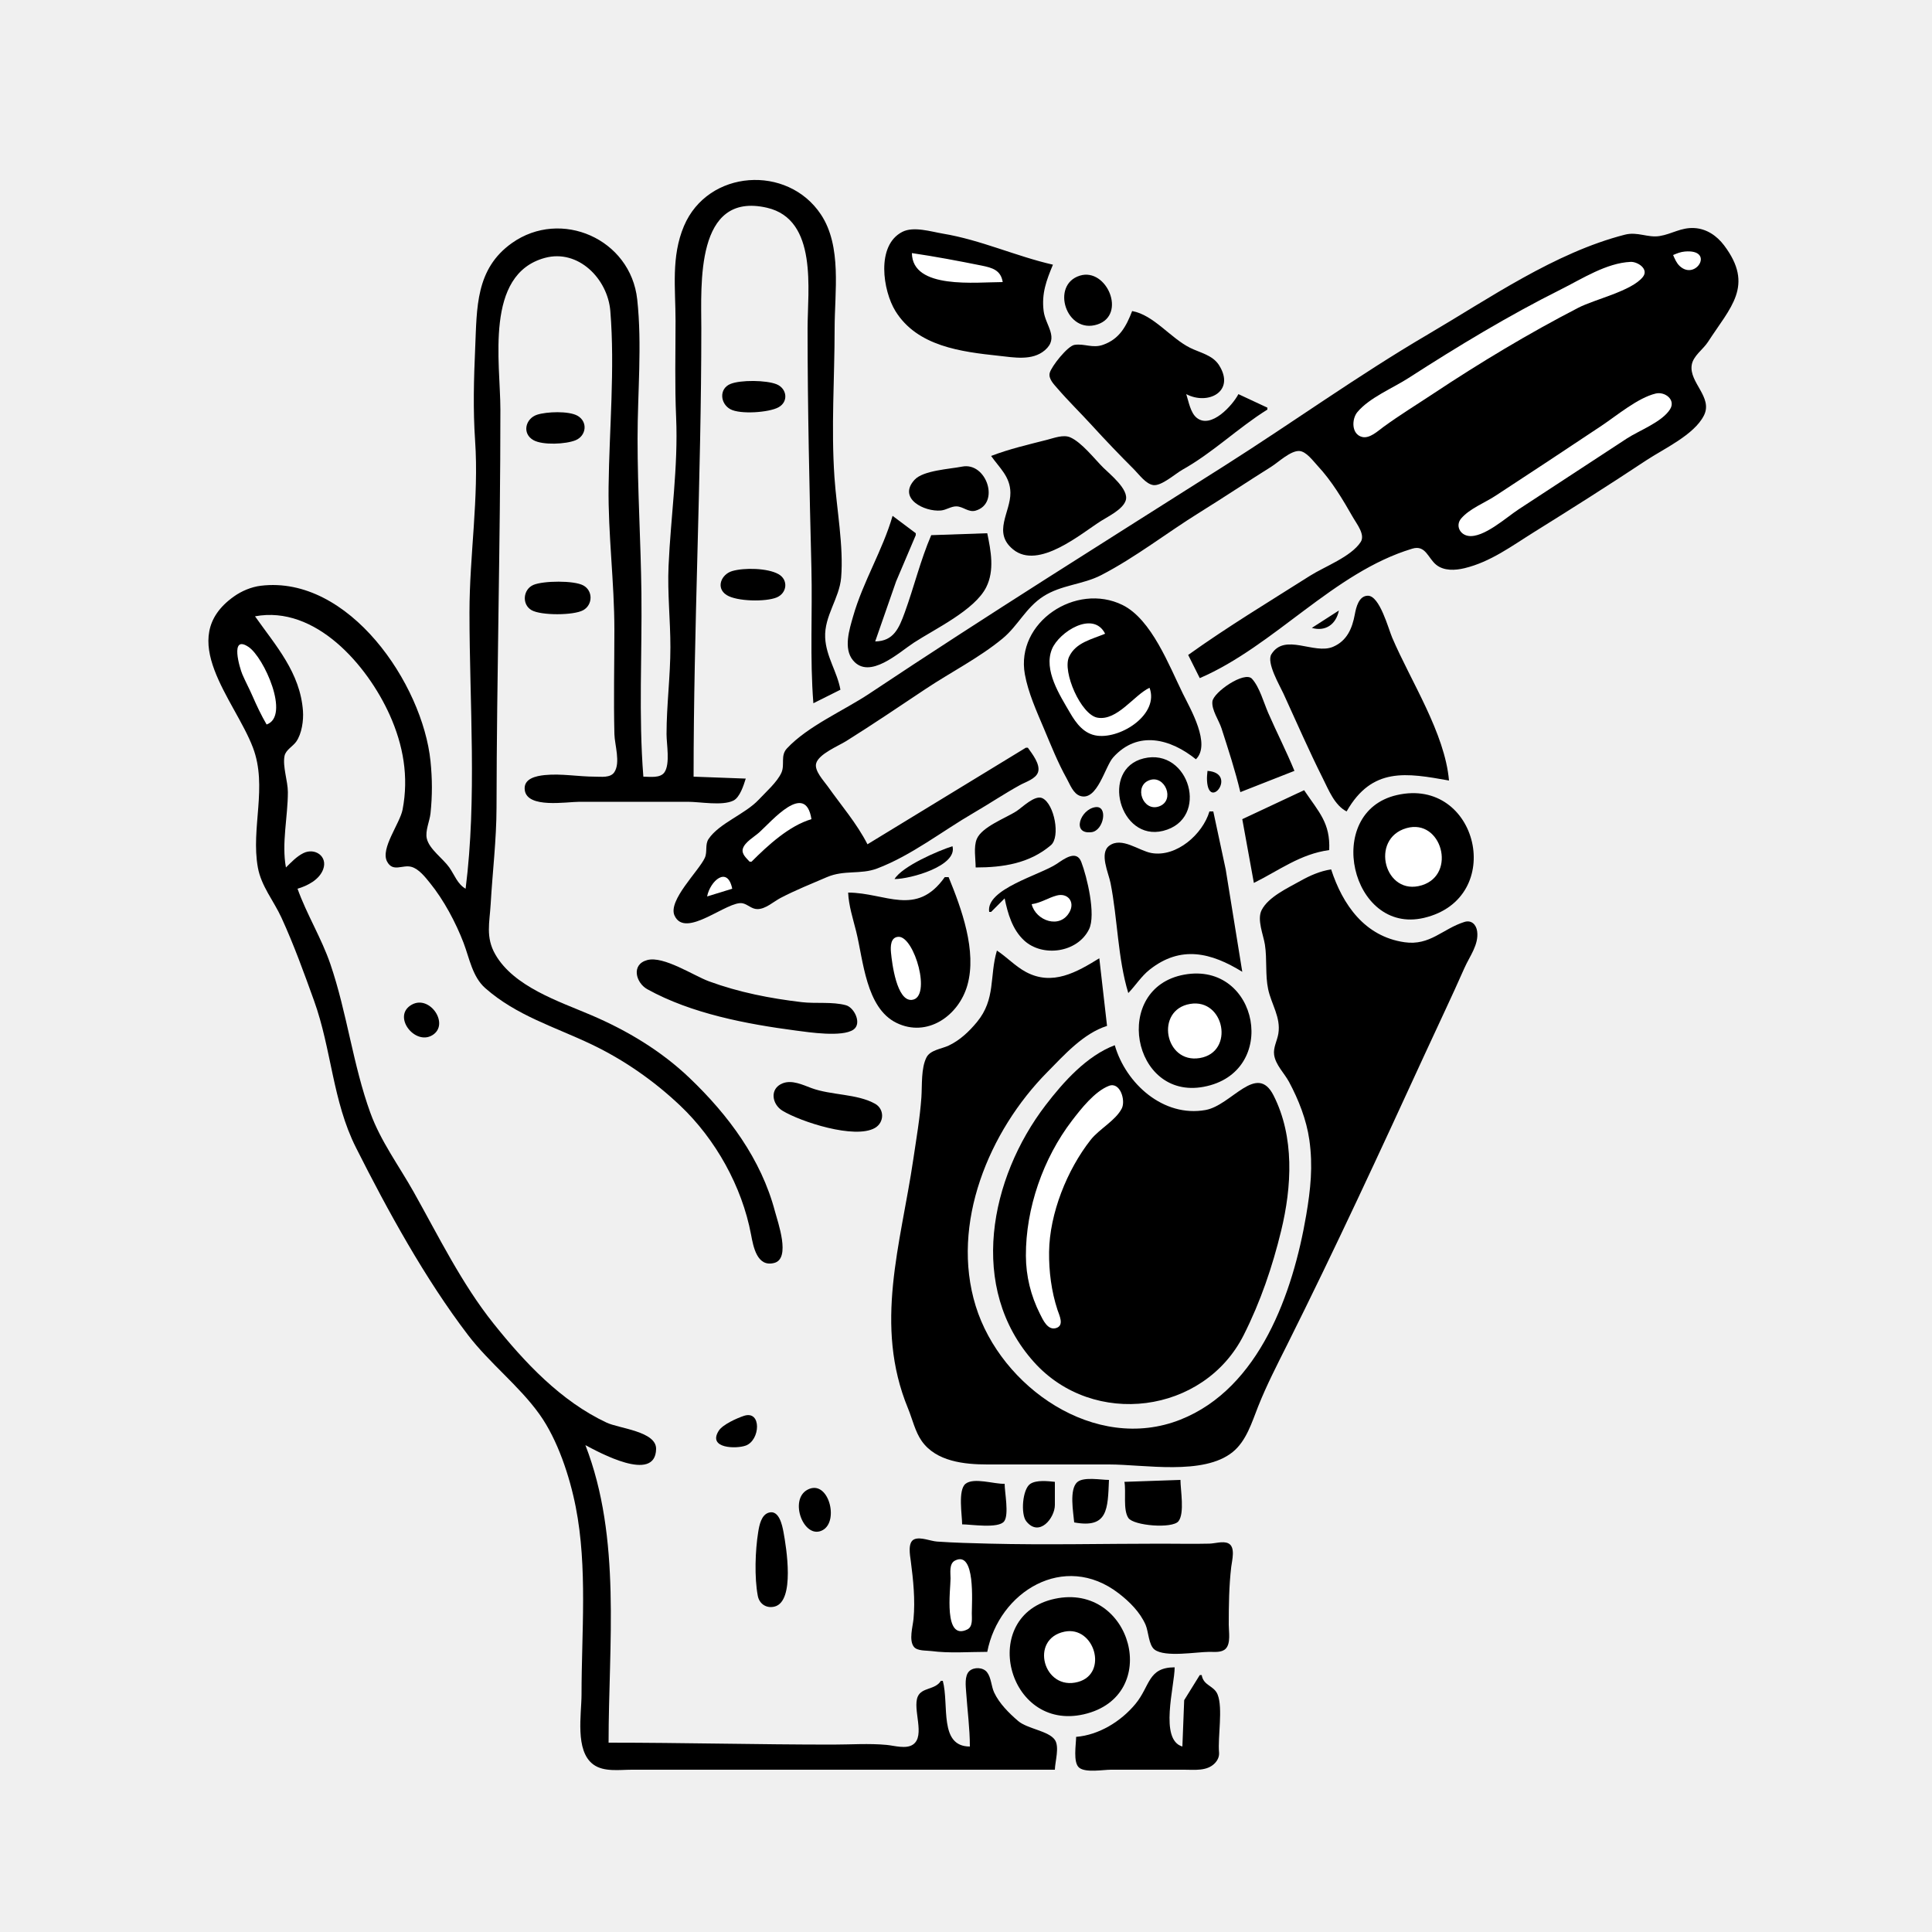
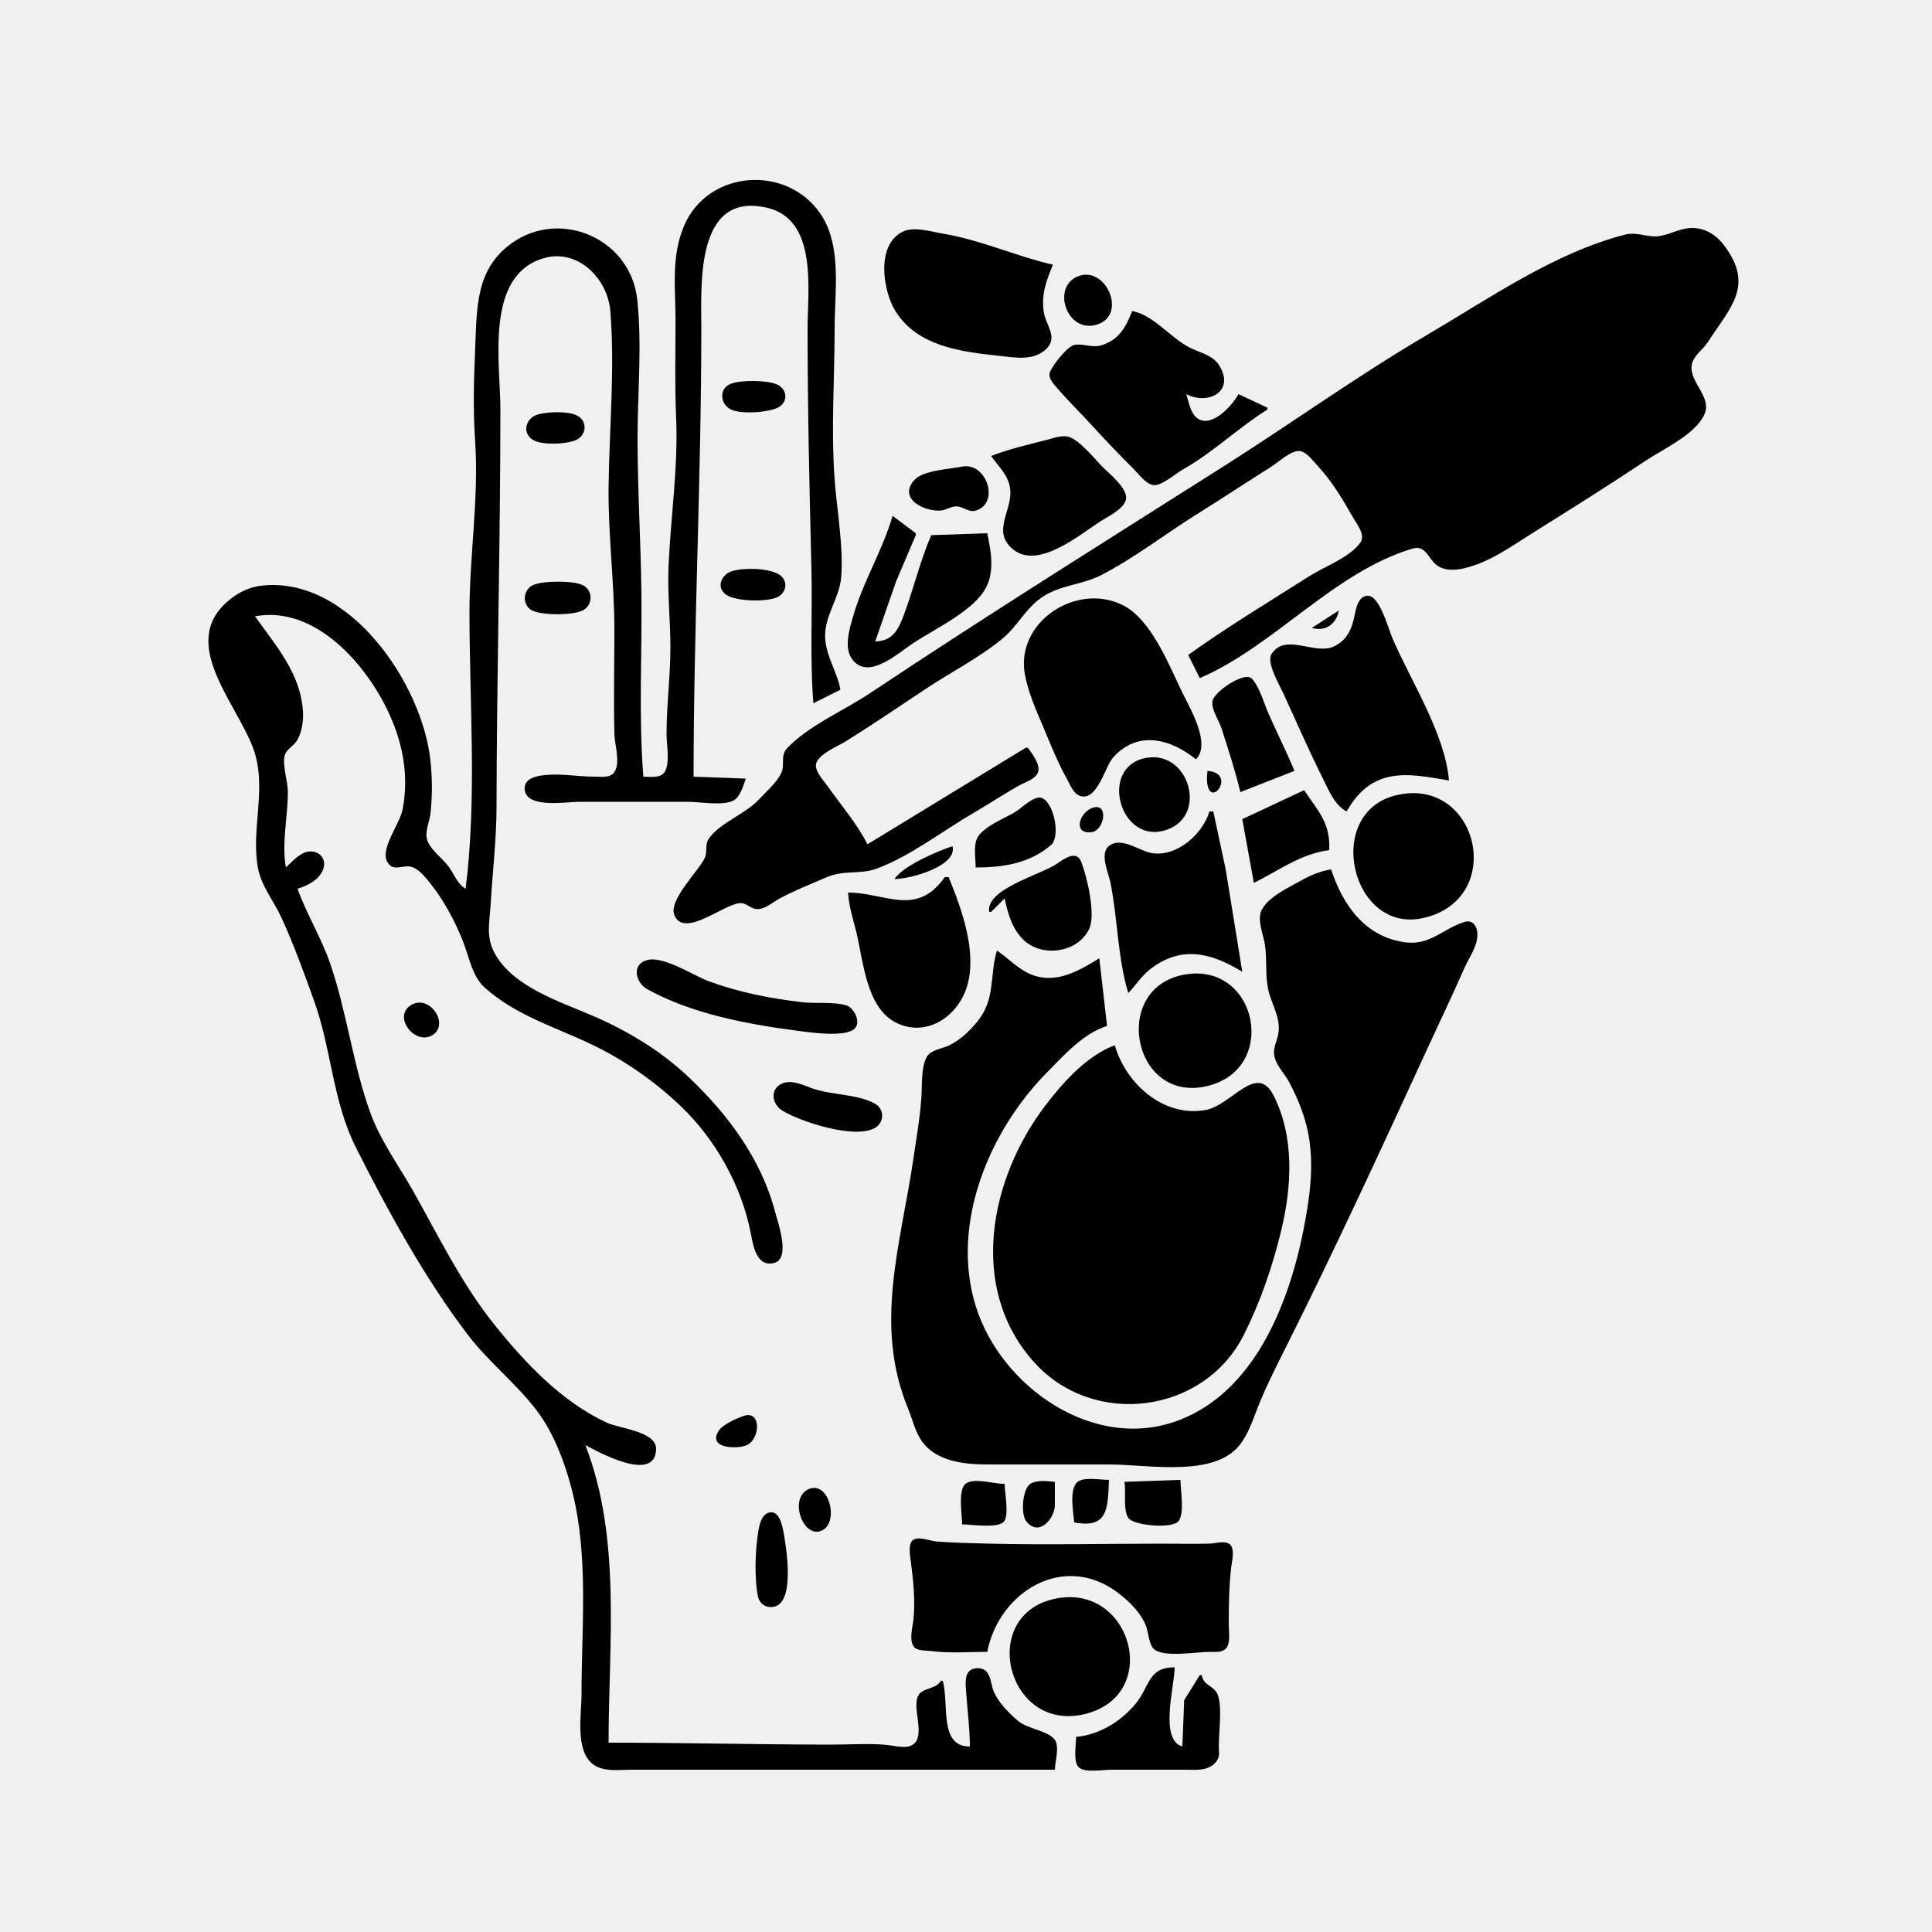
<svg xmlns="http://www.w3.org/2000/svg" width="1000" height="1000">
  <path style="fill:#000000; stroke:none;" d="M333 402C330.49 370.203 332.375 338.809 331.996 307C331.679 280.368 330 253.75 330 227C330 203.221 332.391 178.598 329.826 155C326.417 123.622 290.304 107.878 265.001 125.785C246.067 139.184 246.862 159.413 245.961 180C245.255 196.116 244.806 211.872 245.91 228C247.947 257.74 243 287.328 243 317C243 364.198 246.937 413.025 241 460C236.78 457.605 235.29 452.888 232.56 449C229.332 444.402 222.15 439.512 220.904 434C220.006 430.031 222.411 424.999 222.83 421C223.799 411.76 223.77 403.239 222.831 394C218.774 354.065 180.621 297.649 135 303.184C130.057 303.784 125.037 305.913 121 308.789C90.403 330.593 121.592 362.287 130.934 387C138.586 407.24 129.774 428.531 133.465 449C135.214 458.705 141.672 466.227 145.691 475C152.1 488.987 157.357 503.535 162.565 518C171.63 543.18 172.107 569.889 184.248 594C200.715 626.703 220.013 661.887 242.235 691C253.397 705.623 268.611 717.198 279.211 732C288.636 745.159 294.9 764.255 297.999 780C304.176 811.383 301 845.134 301 877C301 887.345 297.473 906.216 307.105 913.297C312.534 917.288 320.674 916 327 916L372 916L546 916C546.078 911.788 548.515 904.155 545.969 900.513C542.724 895.87 531.767 894.865 527 890.79C522.273 886.749 517.207 881.709 514.554 876C513.053 872.77 513.08 868.344 510.86 865.515C508.851 862.954 504.134 862.757 501.742 864.939C499.132 867.32 499.874 872.844 500.09 876C500.727 885.314 501.994 894.65 502 904C485.857 903.988 491.348 882.525 488 870L487 870C484.088 874.763 477.145 873.281 475.032 878.147C472.217 884.634 479.107 898.471 472.566 902.972C468.999 905.428 462.92 903.543 459 903.17C449.801 902.294 440.238 903 431 903C392.34 903 353.575 902.004 315 902C315 850.936 321.732 796.282 303 748C309.547 751.445 339.241 767.98 339.597 750C339.779 740.851 320.531 739.419 314 736.36C290.319 725.266 271.498 705.154 255.4 685C238.99 664.456 226.973 639.86 214.139 617C206.531 603.448 197.037 590.713 191.695 576C182.673 551.149 179.614 524.2 170.997 499C166.395 485.542 158.771 473.334 154 460C159.153 458.484 165.245 455.377 167.254 449.996C169.784 443.218 162.962 438.627 157 441.587C153.519 443.315 150.737 446.321 148 449C145.683 436.511 149.005 422.732 149 410C148.998 404.27 146.202 396.741 147.269 391.3C147.886 388.15 151.533 386.394 153.297 383.91C156.213 379.805 157.173 372.939 156.816 368C155.379 348.124 142.76 334.275 132 319C163.304 313.188 190.131 344.346 201.688 370C208.747 385.67 211.634 402.084 208.388 419C206.987 426.304 196.831 439.168 200.333 445.89C203.354 451.691 208.388 447.365 213 448.697C216.879 449.817 220.095 454.001 222.532 457C229.667 465.776 235.894 477.445 239.935 488C242.969 495.925 244.506 505.587 251.185 511.471C267.338 525.699 286.992 531.439 306 540.486C322.825 548.494 338.442 559.378 351.961 572.17C370.372 589.591 384.05 614.092 388.739 639C389.898 645.156 391.818 656.099 400.811 653.677C409.394 651.367 402.578 632.542 401.116 627C393.972 599.93 376.952 577.116 357 558.039C342.237 543.924 324.698 533.423 306 525.427C289.322 518.296 265.972 510.754 256.367 494C251.258 485.09 253.424 477.436 253.965 468C254.917 451.368 256.973 434.668 257 418C257.11 349.18 259 280.686 259 212C259 187.682 250.632 142.052 282 133.49C299.227 128.788 314.553 144.238 315.907 161C318.333 191.048 315.362 221.855 315.004 252C314.71 276.675 318 301.267 318 326C318 343.983 317.574 362.023 318.015 380C318.149 385.474 321.268 394.744 317.972 399.682C315.934 402.737 311.15 401.999 308 402C299.395 402.004 290.543 400.312 282 401.171C277.501 401.622 270.781 402.976 271.623 408.999C272.96 418.576 293.233 415 300 415L356 415C362.387 415 373.794 417.214 379.582 414.397C382.989 412.738 384.939 406.358 386 403L359 402C359 324.685 363 247.306 363 170C363 147.64 359.691 98.905 397 107.529C423.434 113.64 418 150.219 418 170C418 211.538 418.97 252.575 419.985 294C420.562 317.529 419.141 340.45 421 364L435 357C433.336 347.663 427.554 339.871 427.104 330C426.595 318.825 434.453 309.764 435.366 299C436.734 282.849 433.028 263.318 431.91 247C430.149 221.285 432 195.733 432 170C432 151.171 435.88 127.53 424.895 111C407.635 85.027 366.418 87.702 354.015 117C347.293 132.878 349.66 149.331 349.66 166C349.66 182.722 349.228 199.271 349.961 216C351.088 241.745 347.162 267.363 346.039 293C345.424 307.042 347.001 320.969 347 335C346.999 350 345 364.996 345 380C345 385.148 346.923 395.261 343.972 399.682C341.801 402.936 336.354 402 333 402M532 387L531 387L449 437C443.494 426.2 435.399 416.857 428.424 407C426.406 404.147 421.382 398.923 422.447 395.104C423.803 390.242 433.986 386.089 438 383.576C451.843 374.908 465.409 365.728 479 356.667C492.038 347.975 506.893 340.461 518.96 330.482C526.914 323.904 530.958 314.524 540 308.7C549.359 302.672 560.427 302.628 570 297.677C587.812 288.464 603.972 275.75 621 265.192C633.438 257.48 645.599 249.34 658 241.576C661.664 239.282 668.023 233.147 672.576 233.441C676.115 233.67 679.703 238.63 681.911 241C689.449 249.096 694.964 258.46 700.421 268C702.258 271.212 706.744 276.763 704.292 280.535C699.3 288.213 685.591 293.238 678 298.053C656.897 311.438 635.318 324.447 615 339L621 351C659.67 334.315 690.256 296.238 731 283.985C737.879 281.916 739.101 288.851 743.339 292.297C747.397 295.597 753.232 295.242 758 294.101C771.471 290.878 782.443 282.622 794 275.424C813.431 263.321 832.926 250.986 852 238.333C861.118 232.284 876.918 225.126 881.972 215C886.675 205.578 874.273 198.053 875.619 189C876.333 184.198 881.522 180.887 884.031 177C895.627 159.034 908.176 147.938 892.39 127.004C888.639 122.029 883.326 118.396 877 118.043C870.025 117.654 865.471 121.135 859 122.178C852.855 123.169 847.608 119.782 841 121.478C804.716 130.795 770.917 154.414 739 173.139C702.974 194.275 669.224 218.594 634 240.947C572.452 280.004 510.659 318.58 450 359C436.741 367.835 418.202 375.734 407.318 387.379C403.82 391.122 406.355 395.732 404.454 399.961C402.272 404.814 396.353 410.013 392.711 413.911C385.707 421.405 372.3 426.061 366.782 434.213C364.791 437.153 366.247 440.838 364.821 444C361.772 450.76 345.599 466.093 349.133 473.891C354.764 486.319 376.748 465.842 384.424 467.553C387.152 468.161 389.021 470.528 392 470.548C396.28 470.576 400.378 466.679 404 464.785C411.699 460.76 420.014 457.425 428 454.001C437.006 450.139 445.405 452.789 454 449.532C471.76 442.803 487.669 430.196 504 420.717C512.058 416.04 519.841 410.804 528 406.312C530.887 404.722 536.151 403.148 537.292 399.671C538.622 395.614 534.173 390.052 532 387M545 137C525.619 132.557 507.771 124.219 488 120.92C481.894 119.901 472.895 117.008 467.015 120.028C453.331 127.056 457 150.524 463.468 161C474.765 179.297 497.548 182.083 517 184.166C524.794 185 534.296 186.87 540.811 181.291C548.393 174.799 541.131 168.571 540.185 161C539.051 151.922 541.602 145.173 545 137z" />
-   <path style="fill:#ffffff; stroke:none;" d="M866 132C866.898 134.035 867.728 136.121 869.394 137.686C877.795 145.583 887.809 128.784 872.005 130.199C869.828 130.394 867.984 131.163 866 132M472 131C472.211 149.96 505.222 146 519 146C518.036 139.826 513.62 138.582 508 137.449C496.182 135.066 483.881 132.748 472 131M843.996 135.548C831.457 136.112 818.911 144.298 808 149.753C780.796 163.355 754.555 179.232 729 195.692C720.86 200.935 708.804 205.834 702.573 213.301C699.586 216.88 699.404 224.837 705.105 226.183C708.956 227.092 713.19 223.08 716 221.025C724.397 214.885 733.332 209.418 742 203.667C766.117 187.668 791.261 172.543 817 159.258C825.477 154.883 844.52 150.662 850.342 143.351C853.602 139.258 847.621 135.385 843.996 135.548z" />
+   <path style="fill:none; stroke:none;" d="M866 132C866.898 134.035 867.728 136.121 869.394 137.686C877.795 145.583 887.809 128.784 872.005 130.199C869.828 130.394 867.984 131.163 866 132M472 131C472.211 149.96 505.222 146 519 146C518.036 139.826 513.62 138.582 508 137.449C496.182 135.066 483.881 132.748 472 131M843.996 135.548C831.457 136.112 818.911 144.298 808 149.753C780.796 163.355 754.555 179.232 729 195.692C720.86 200.935 708.804 205.834 702.573 213.301C699.586 216.88 699.404 224.837 705.105 226.183C708.956 227.092 713.19 223.08 716 221.025C724.397 214.885 733.332 209.418 742 203.667C766.117 187.668 791.261 172.543 817 159.258C825.477 154.883 844.52 150.662 850.342 143.351C853.602 139.258 847.621 135.385 843.996 135.548z" />
  <path style="fill:#000000; stroke:none;" d="M559.004 142.657C543.608 147.332 551.854 173.202 567.996 167.941C583.306 162.952 572.815 138.462 559.004 142.657M586 161C582.929 168.914 579.489 175.42 571 178.451C565.472 180.426 561.397 177.722 556.185 178.502C552.59 179.04 544.213 189.658 543.342 193C542.551 196.034 545.502 198.923 547.29 201C552.917 207.534 559.181 213.623 565 220C572.171 227.859 579.47 235.474 587 243C589.582 245.581 593.11 250.576 597 251.083C601.212 251.631 608.328 245.201 612 243.139C628.032 234.136 640.72 221.516 656 212L656 211L641 204C638.036 209.714 626.852 222.236 619.419 216.254C616.158 213.63 615.237 207.803 614 204C625.302 209.924 639.552 202.599 630.991 189.043C627.664 183.776 621.222 182.625 616 180.03C605.796 174.96 597.171 163.023 586 161M378.055 198.742C372.04 201.228 372.775 208.965 378.055 211.821C383.132 214.567 397.959 213.551 402.941 210.821C408.257 207.908 407.331 201.084 401.956 198.893C396.678 196.743 383.336 196.56 378.055 198.742z" />
-   <path style="fill:#ffffff; stroke:none;" d="M857 203.693C847.73 205.906 836.907 215.062 829 220.333C810.716 232.522 792.399 244.645 774 256.656C768.447 260.281 760.709 263.25 756.333 268.326C753.295 271.849 755.485 276.692 760.015 277.381C767.877 278.577 779.785 267.713 786 263.656L842 227C848.5 222.762 860.128 218.528 864.377 211.907C867.555 206.955 861.778 202.552 857 203.693z" />
+   <path style="fill:none; stroke:none;" d="M857 203.693C847.73 205.906 836.907 215.062 829 220.333C810.716 232.522 792.399 244.645 774 256.656C768.447 260.281 760.709 263.25 756.333 268.326C753.295 271.849 755.485 276.692 760.015 277.381C767.877 278.577 779.785 267.713 786 263.656L842 227C848.5 222.762 860.128 218.528 864.377 211.907C867.555 206.955 861.778 202.552 857 203.693z" />
  <path style="fill:#000000; stroke:none;" d="M278.015 214.653C271.975 216.608 270.038 224.403 276.109 227.821C280.917 230.528 292.967 229.935 297.956 227.852C303.496 225.538 304.379 218.268 298.891 215.179C294.329 212.611 282.908 213.069 278.015 214.653M513 236C517.45 242.342 522.874 246.688 522.982 255C523.113 265.187 513.576 275.59 524.394 284.397C537.597 295.146 559.757 276.002 570 269.576C573.826 267.175 581.266 263.586 582.694 258.961C584.432 253.329 574.397 245.387 571 242.001C566.415 237.431 559.834 228.893 553.911 226.35C550.359 224.825 545.515 226.73 542 227.63C532.282 230.117 522.363 232.393 513 236z" />
-   <path style="fill:#ffffff; stroke:none;" d="M688 227L695 234L688 227z" />
+   <path style="fill:none; stroke:none;" d="M688 227L695 234L688 227z" />
  <path style="fill:#000000; stroke:none;" d="M498 241.515C491.606 242.78 477.899 243.468 473.43 248.279C464.4 257.999 478.501 265.02 487 264.232C489.77 263.976 492.243 262.074 495 262.094C498.525 262.12 501.286 265.377 504.985 264.302C517.802 260.578 510.639 239.016 498 241.515M462 267C456.884 284.758 446.7 301.053 441.579 319C439.667 325.698 436.427 335.663 441.514 341.786C450.012 352.015 465.232 337.726 473 332.656C483.906 325.537 504.476 315.833 510.442 303.999C514.862 295.231 512.879 285.108 511 276L482 277C476.472 289.844 473.089 303.832 468.305 317C465.335 325.174 462.524 331.887 453 332L463.799 301L474 277L474 276L462 267M379.005 295.573C373.33 297.229 370.297 304.338 376.134 308.012C381.42 311.338 396.244 311.585 401.956 309.258C407.399 307.04 408.18 300.114 402.941 297.175C397.255 293.986 385.165 293.774 379.005 295.573M276.105 302.742C270.722 305.027 269.964 312.845 275.133 315.821C280.032 318.641 296.974 318.589 301.891 315.821C306.848 313.031 307 305.799 301.941 303.028C297.065 300.357 281.202 300.579 276.105 302.742M697 420C710.22 396.797 728.082 400.107 750 404C747.854 379.422 730.182 352.506 720.579 330C718.611 325.387 714.124 308.257 707.961 308.346C703.276 308.413 701.907 314.465 701.25 318C699.906 325.236 697.239 331.668 690 334.775C680.184 338.989 665.043 327.388 658.071 338.637C655.386 342.969 662.406 354.843 664.309 359C671.036 373.695 677.507 388.545 684.753 403C687.766 409.01 690.797 416.829 697 420M619 393C626.901 385.263 616.219 367.065 612.244 359C605.176 344.662 596.057 320.542 581 313.138C556.953 301.314 525.612 322.04 530.465 349C532.179 358.528 536.53 368.122 540.284 377C544.001 385.792 547.49 394.651 552.14 403C553.832 406.039 555.504 410.86 559.185 411.998C567.999 414.721 571.91 396.763 576.185 392.015C589.002 377.784 605.955 382.486 619 393M679 325C686.105 327.036 691.557 323.148 693 316L679 325z" />
-   <path style="fill:#ffffff; stroke:none;" d="M595 356C586.985 359.738 578.245 373.304 568.015 371.461C559.478 369.924 549.781 347.653 553.333 340.001C556.832 332.462 565.163 330.946 572 328C565.843 315.792 548.113 327.12 544.483 336C540.035 346.881 548.56 359.826 553.876 369C557.095 374.555 561.194 379.982 568 380.808C580.572 382.334 600.04 369.558 595 356M138 375C150.364 370.656 136.596 340.142 128.621 334.836C118.772 328.284 124.155 346.026 125.427 349C127.02 352.725 128.956 356.287 130.576 360C132.812 365.125 135.18 370.168 138 375z" />
+   <path style="fill:none; stroke:none;" d="M595 356C586.985 359.738 578.245 373.304 568.015 371.461C559.478 369.924 549.781 347.653 553.333 340.001C556.832 332.462 565.163 330.946 572 328C565.843 315.792 548.113 327.12 544.483 336C540.035 346.881 548.56 359.826 553.876 369C557.095 374.555 561.194 379.982 568 380.808C580.572 382.334 600.04 369.558 595 356M138 375C150.364 370.656 136.596 340.142 128.621 334.836C118.772 328.284 124.155 346.026 125.427 349C127.02 352.725 128.956 356.287 130.576 360C132.812 365.125 135.18 370.168 138 375z" />
  <path style="fill:#000000; stroke:none;" d="M642 410L670 399C665.821 388.814 660.82 379.074 656.424 369C654.098 363.669 651.962 355.656 648.031 351.337C644.202 347.131 628.054 358.26 627.531 363.093C627.059 367.45 630.942 372.912 632.254 377C635.837 388.166 639.303 398.678 642 410M592 392.533C569.344 398.031 579.521 435.66 602 430.057C626.415 423.972 615.627 386.799 592 392.533M625 399C624.818 400.7 624.654 402.31 624.749 404.025C625.636 419.981 640.773 400.202 625 399z" />
-   <path style="fill:#ffffff; stroke:none;" d="M595.055 403.786C586.581 406.715 591.55 420.412 599.956 417.381C608.419 414.329 603.054 401.022 595.055 403.786z" />
+   <path style="fill:none; stroke:none;" d="M595.055 403.786C586.581 406.715 591.55 420.412 599.956 417.381C608.419 414.329 603.054 401.022 595.055 403.786z" />
  <path style="fill:#000000; stroke:none;" d="M643 424L649 457C662.075 450.523 673.047 442.013 688 440C688.602 425.971 682.781 420.533 675 409L643 424M723 411.529C684.674 420.325 699.294 483.943 737 475.1C779.997 465.017 765.087 401.871 723 411.529M505 449C519.074 449 532.805 446.967 543.941 437.471C548.954 433.196 545.743 416.185 539.581 413.161C535.645 411.23 529.062 417.997 526 419.946C520.47 423.467 508.297 427.955 505.603 434.21C503.845 438.293 505 444.615 505 449z" />
-   <path style="fill:#ffffff; stroke:none;" d="M388 446L389 446C397.399 437.624 408.386 427.417 420 424C416.949 404.229 399.443 425.04 393 430.831C390.475 433.1 385.504 435.844 384.495 439.285C383.696 442.009 386.41 444.239 388 446z" />
+   <path style="fill:none; stroke:none;" d="M388 446L389 446C397.399 437.624 408.386 427.417 420 424C416.949 404.229 399.443 425.04 393 430.831C390.475 433.1 385.504 435.844 384.495 439.285C383.696 442.009 386.41 444.239 388 446z" />
  <path style="fill:#000000; stroke:none;" d="M566.941 417.786C559.088 418.937 554.498 432.043 564.988 430.728C571.362 429.929 573.69 416.798 566.941 417.786M626 420C622.554 431.711 609.007 443.822 596 441.529C589.437 440.371 580.61 432.96 574.152 437.742C568.898 441.634 573.76 451.77 574.8 457C578.5 475.61 578.504 495.912 584 514C587.821 510.055 590.679 505.353 595.039 501.9C611.218 489.086 626.973 493.118 643 503L634.424 450L628 420L626 420z" />
-   <path style="fill:#ffffff; stroke:none;" d="M728 428.639C708.777 434.103 716.704 464.216 736 458.196C754.195 452.52 746.134 423.484 728 428.639z" />
+   <path style="fill:none; stroke:none;" d="M728 428.639C708.777 434.103 716.704 464.216 736 458.196C754.195 452.52 746.134 423.484 728 428.639z" />
  <path style="fill:#000000; stroke:none;" d="M463 455C471.247 454.995 495.717 448.202 493 438C485.511 440.386 467.081 448.328 463 455M512 472L513 472L520 465C521.628 472.867 523.989 481.154 530.093 486.787C539.631 495.589 557.708 493.16 563.682 480.996C567.375 473.476 562.605 453.721 559.656 446.11C557.159 439.666 550.676 444.648 547 447.116C538.322 452.942 510.165 460.126 512 472M573 531L569 496C557.304 503.212 544.742 510.48 531 503.084C525.525 500.138 521.171 495.42 516 492C512.052 505.358 515.502 517.098 505.671 529C501.601 533.928 496.824 538.468 491 541.204C487.453 542.87 481.516 543.465 479.564 547.275C476.663 552.936 477.345 561.797 476.91 568C476.157 578.749 474.297 589.353 472.728 600C466.232 644.082 452.154 685.768 469.989 729C472.257 734.496 473.661 741.026 477.109 745.91C484.579 756.491 499.19 758 511 758L574 758C592.254 758 622.828 763.833 637.985 751.61C645.129 745.848 647.947 736.215 651.204 728C655.542 717.058 660.987 706.52 666.247 696C690.909 646.67 714.288 596.142 737.309 546C744.197 530.996 751.344 516.109 758.003 501C760.619 495.065 765.529 488.925 764.566 482.015C764.082 478.54 761.594 476.069 757.995 477.194C746.706 480.726 740.172 489.594 727 487.7C706.402 484.738 694.965 468.332 689 450C683.32 450.851 677.989 453.196 673 456.004C666.613 459.599 656.514 464.221 653.032 471.039C650.492 476.014 653.927 483.826 654.725 489C655.89 496.544 654.824 504.635 656.39 512C658.056 519.838 663.036 526.579 661.674 535C661.083 538.651 658.942 542.223 659.487 546C660.238 551.21 664.789 555.5 667.204 560C672.151 569.217 676.241 579.614 677.714 590C679.643 603.592 678.364 615.58 676.081 629C669.274 669.021 651.982 718.564 611 734.796C566.842 752.287 518.023 717.99 505.025 676C491.853 633.446 511.965 585.4 542.004 555C550.833 546.064 560.658 534.933 573 531z" />
-   <path style="fill:#ffffff; stroke:none;" d="M366 464L379 460C376.552 447.914 367.552 455.98 366 464z" />
+   <path style="fill:none; stroke:none;" d="M366 464L379 460C376.552 447.914 367.552 455.98 366 464z" />
  <path style="fill:#000000; stroke:none;" d="M489 454C474.283 474.835 458.366 462.053 439 462C439.297 468.804 441.483 475.419 443.127 482C446.871 496.997 448.155 521.679 464 529.431C479.958 537.239 496.219 525.737 500.699 510C505.745 492.275 497.675 470.274 491 454L489 454z" />
-   <path style="fill:#ffffff; stroke:none;" d="M534 468C536.048 476.542 548.75 481.197 553.678 471.892C556.439 466.679 552.552 462.045 546.999 463.514C542.422 464.724 538.84 467.334 534 468M465.043 484.89C460.888 485.06 460.89 489.988 461.171 493C461.688 498.539 464.147 518.329 471.985 517.534C482.442 516.473 473.301 484.552 465.043 484.89z" />
+   <path style="fill:none; stroke:none;" d="M534 468C536.048 476.542 548.75 481.197 553.678 471.892C556.439 466.679 552.552 462.045 546.999 463.514C542.422 464.724 538.84 467.334 534 468M465.043 484.89C460.888 485.06 460.89 489.988 461.171 493C461.688 498.539 464.147 518.329 471.985 517.534C482.442 516.473 473.301 484.552 465.043 484.89z" />
  <path style="fill:#000000; stroke:none;" d="M335.015 496.927C326.505 499.218 329.126 508.737 335.04 512.015C357.876 524.67 386.492 530.065 412 533.424C418.768 534.316 435.831 536.903 441.681 532.972C446.286 529.878 442.221 521.521 437.895 520.318C430.93 518.381 422.233 519.569 415 518.714C398.623 516.78 382.535 513.643 367 507.947C359.04 505.028 343.497 494.644 335.015 496.927M613 504.465C575.346 511.239 585.835 569.482 623 562.532C662.481 555.15 651.492 497.539 613 504.465M213.109 520.028C202.734 525.848 214.685 541.318 223.772 535.82C232.914 530.289 222.552 514.73 213.109 520.028z" />
-   <path style="fill:#ffffff; stroke:none;" d="M616 519.623C597.731 522.718 602.801 550.685 621 547.645C639.235 544.599 633.759 516.615 616 519.623z" />
+   <path style="fill:none; stroke:none;" d="M616 519.623C597.731 522.718 602.801 550.685 621 547.645C639.235 544.599 633.759 516.615 616 519.623z" />
  <path style="fill:#000000; stroke:none;" d="M577 541C562.457 546.514 550.442 559.989 541.235 572C512.332 609.707 500.782 666.67 535.174 704.999C565.954 739.305 623.182 731.847 643.752 691C652.427 673.774 658.594 655.7 663.13 637C668.651 614.236 670.102 588.507 659.191 567.001C650.465 549.803 637.474 572.106 624 574.536C602.21 578.464 582.738 560.919 577 541M405.044 560.743C398.181 563.504 399.567 571.605 405.019 574.914C414.423 580.623 442.465 589.806 452.867 583.821C457.775 580.997 457.838 574.046 452.941 571.303C443.604 566.072 430.151 566.957 420 563.189C415.489 561.515 409.897 558.791 405.044 560.743z" />
-   <path style="fill:#ffffff; stroke:none;" d="M573.96 562.047C566.615 564.898 559.546 573.918 554.884 580.001C539.975 599.456 530.892 625.415 531.001 650C531.047 660.522 533.532 670.616 538.248 680C539.804 683.094 542.313 688.929 546.84 687.338C550.941 685.897 548.246 680.707 547.355 678C544.207 668.44 542.885 658.031 543.004 648C543.24 628.116 552.315 605.51 564.518 590C568.955 584.36 577.454 579.999 580.643 573.711C582.712 569.63 579.827 559.769 573.96 562.047z" />
+   <path style="fill:none; stroke:none;" d="M573.96 562.047C566.615 564.898 559.546 573.918 554.884 580.001C539.975 599.456 530.892 625.415 531.001 650C531.047 660.522 533.532 670.616 538.248 680C539.804 683.094 542.313 688.929 546.84 687.338C550.941 685.897 548.246 680.707 547.355 678C544.207 668.44 542.885 658.031 543.004 648C543.24 628.116 552.315 605.51 564.518 590C568.955 584.36 577.454 579.999 580.643 573.711C582.712 569.63 579.827 559.769 573.96 562.047z" />
  <path style="fill:#000000; stroke:none;" d="M384.996 732.862C381.444 734.053 374.092 737.303 372.032 740.532C366.097 749.834 381.156 749.998 385.995 748.235C393.568 745.478 394.32 729.736 384.996 732.862M546 767C542.368 766.612 536.528 765.938 533.303 768.028C529.205 770.684 528.235 783.68 531.179 787.397C537.894 795.875 545.997 785.697 546 779L546 767M556 788C573.549 791.258 573.355 781.023 574 766C569.893 766 561.08 764.327 557.742 767.028C553.226 770.682 555.609 783.043 556 788M582 767C582.957 772.155 581.166 781.391 584.028 785.682C586.731 789.736 606.844 791.347 609.972 787.397C613.249 783.259 611 771.132 611 766L582 767M498 789C502.504 789 516.928 791.345 519.782 787.397C522.332 783.867 520 772.473 520 768C514.793 768.27 504.028 764.56 499.742 768.028C495.739 771.267 498 784.277 498 789M418.044 771.032C408.07 776.205 416.172 797.337 425.867 791.968C434.487 787.194 428.726 765.491 418.044 771.032M398.09 782.89C394.011 783.953 393.002 789.507 392.44 793C390.895 802.589 390.43 816.424 392.228 825.985C393.02 830.192 396.714 832.649 400.956 831.551C411.589 828.799 406.976 800.773 405.536 793C404.885 789.486 403.267 781.542 398.09 782.89M511 855C517.028 823.916 550.776 802.97 579 824.681C584.625 829.007 590.081 834.422 592.956 841C594.462 844.446 594.529 851.489 597.589 853.821C603.028 857.968 619.314 855.014 626 855C628.659 854.995 632.326 855.467 634.397 853.397C637.131 850.663 636 844.503 636 841C636 831.034 636.118 820.897 637.286 811C637.669 807.748 639.681 800.587 635.682 798.782C632.949 797.548 628.899 798.914 626 798.985C617.677 799.189 609.326 799 601 799C571.251 799 541.727 799.725 512 798.985C503.119 798.764 493.878 798.533 485 797.911C481.604 797.672 476.58 795.393 473.318 796.693C469.654 798.153 471.037 805.049 471.424 808C472.707 817.768 473.768 828.146 472.83 838C472.462 841.869 470.332 848.991 473.028 852.397C474.789 854.622 479.446 854.239 482 854.576C491.474 855.824 501.452 855 511 855z" />
-   <path style="fill:#ffffff; stroke:none;" d="M494.317 807.743C491.176 809.327 492.001 814.112 492 817C491.997 822.954 488.221 849.498 500.682 843.397C503.623 841.957 502.994 837.699 503 835C503.011 829.497 504.984 802.365 494.317 807.743z" />
+   <path style="fill:none; stroke:none;" d="M494.317 807.743C491.176 809.327 492.001 814.112 492 817C491.997 822.954 488.221 849.498 500.682 843.397C503.623 841.957 502.994 837.699 503 835C503.011 829.497 504.984 802.365 494.317 807.743z" />
  <path style="fill:#000000; stroke:none;" d="M546 827.518C506.241 836 521.082 896.48 561 887.319C601.889 877.936 585.825 819.021 546 827.518z" />
-   <path style="fill:#ffffff; stroke:none;" d="M551 844.544C532.655 848.306 540.159 875.448 558 870.566C573.842 866.232 566.456 841.374 551 844.544z" />
+   <path style="fill:none; stroke:none;" d="M551 844.544C532.655 848.306 540.159 875.448 558 870.566C573.842 866.232 566.456 841.374 551 844.544z" />
  <path style="fill:#000000; stroke:none;" d="M557 899C557 902.831 555.275 912.336 558.603 914.972C562 917.662 570.875 916 575 916L613 916C618.252 916 624.671 916.84 628.718 912.721C630.254 911.157 631.172 909.215 630.972 907C630.264 899.14 633.062 884.155 630.243 877.108C628.338 872.346 622.921 872.644 622 867L621 867L612.933 880.004L612 904C599.901 900.49 607.994 872.628 608 863C594.022 863.039 595.39 872.699 587.671 881.999C580.173 891.035 568.793 898.037 557 899z" />
</svg>
